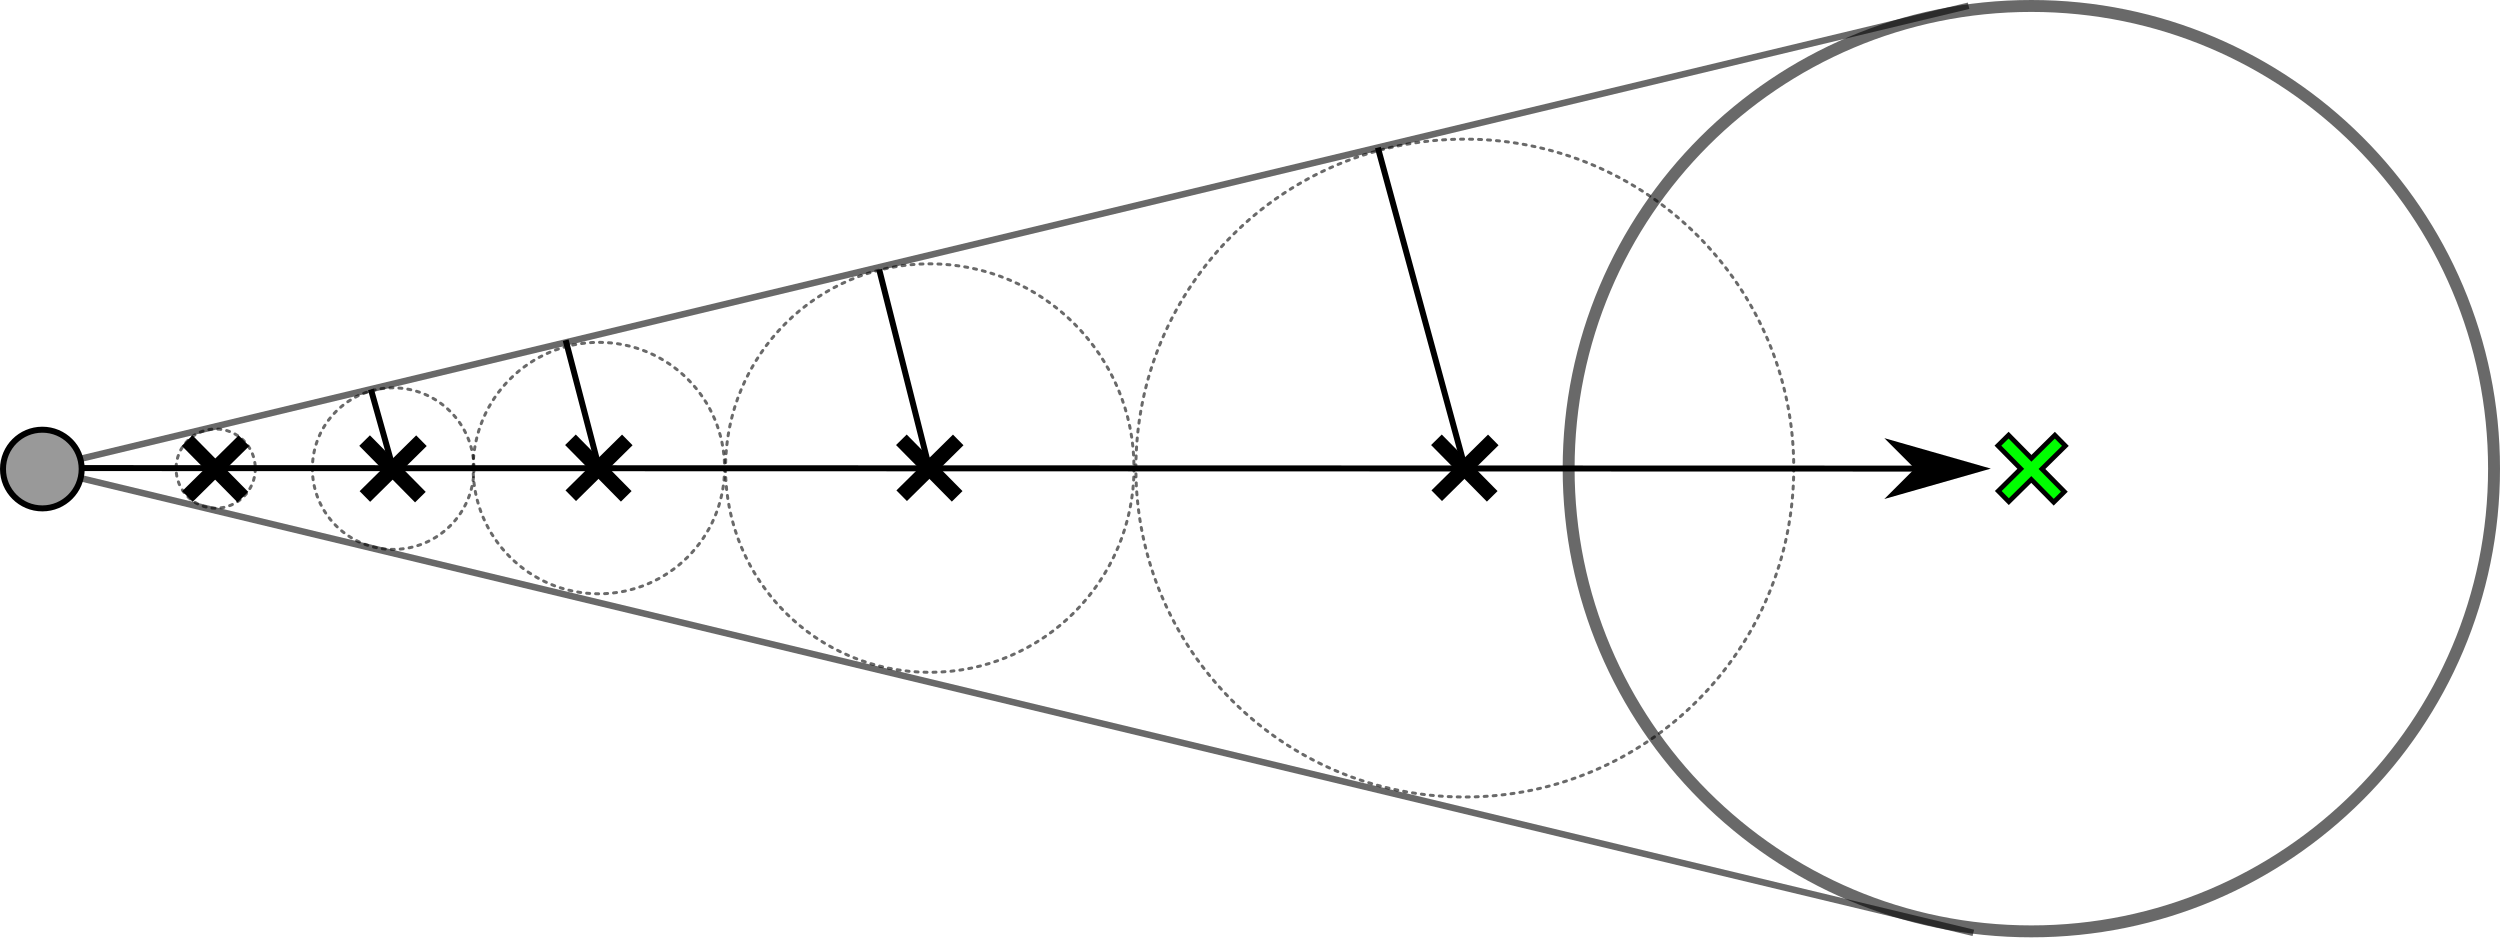
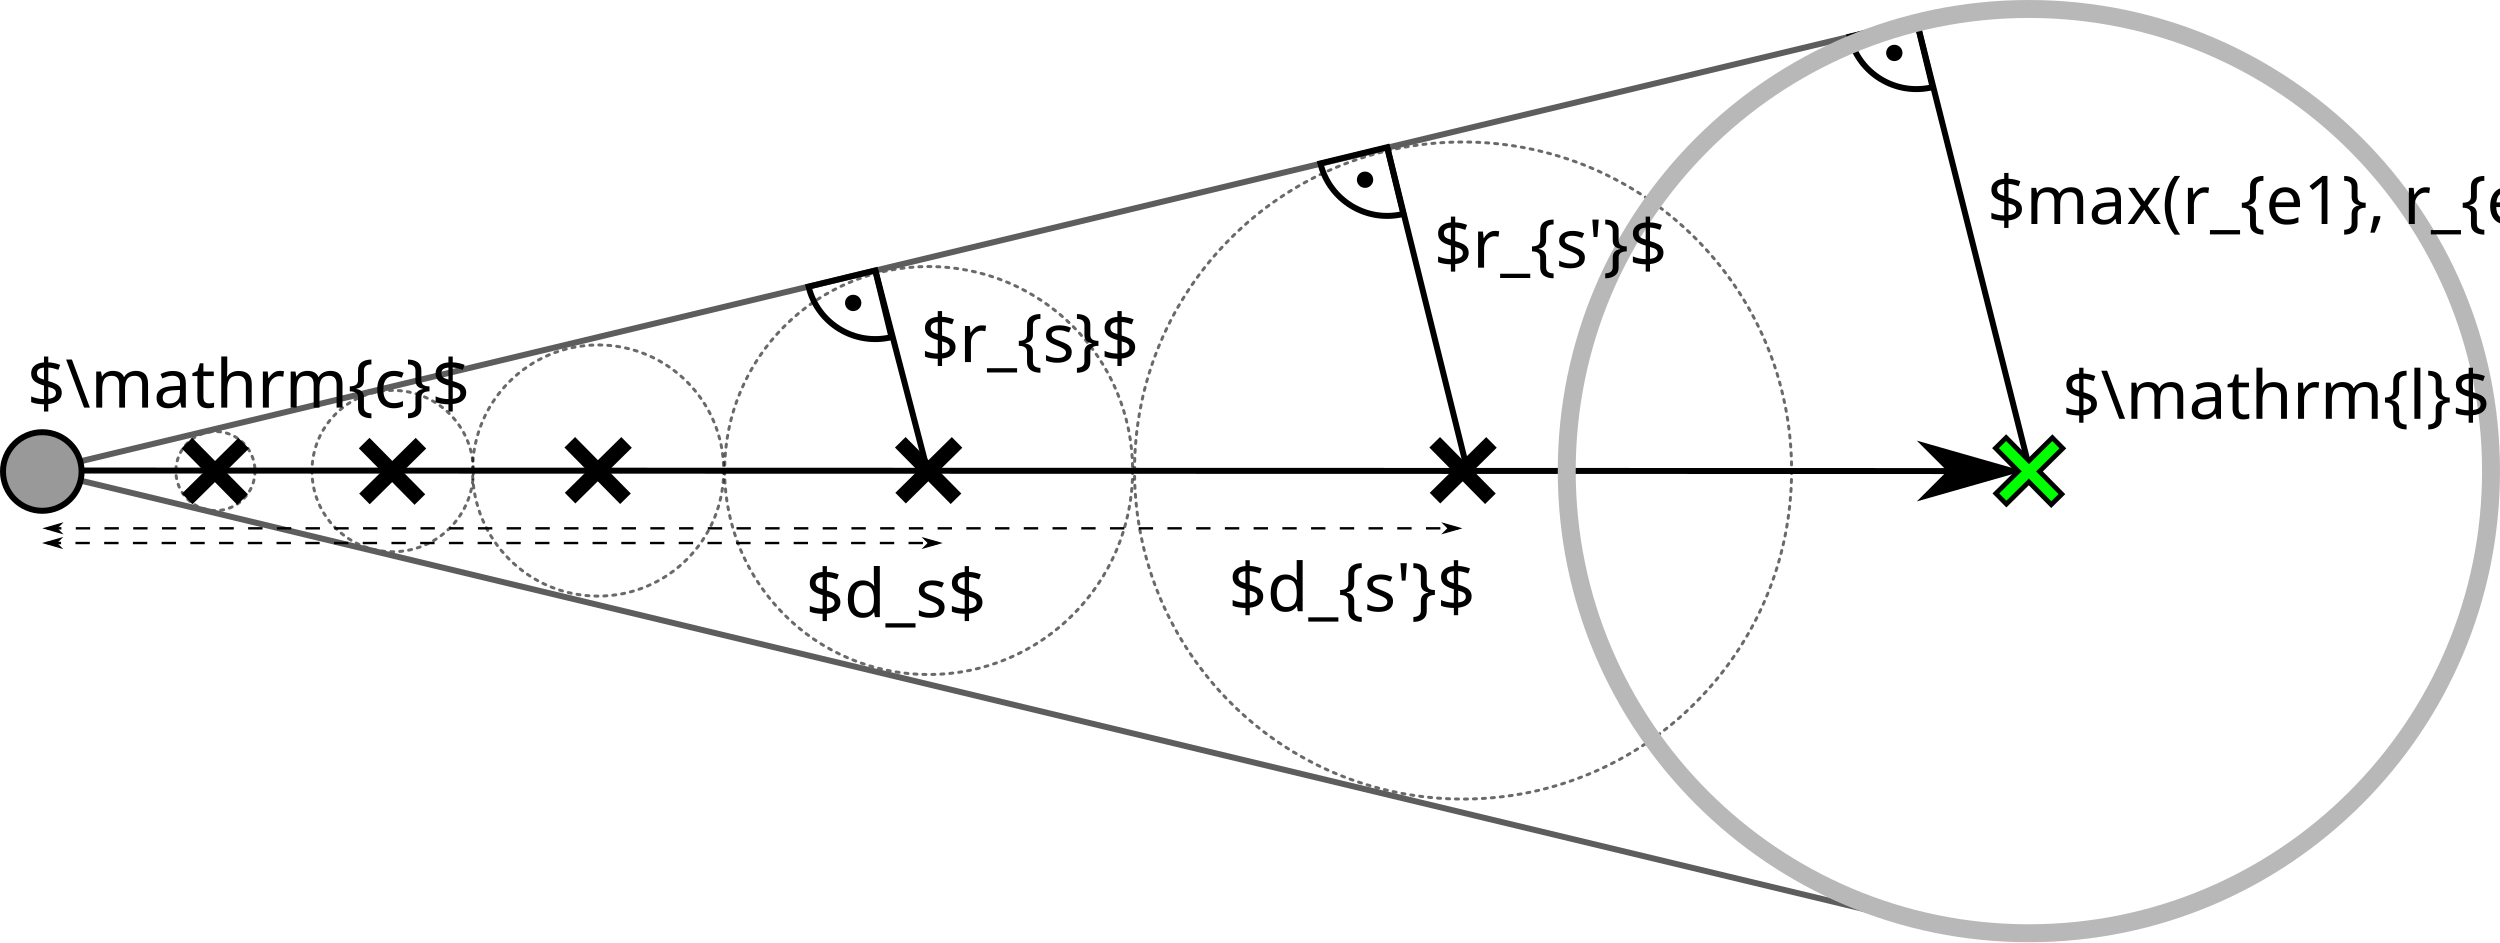
- <svg xmlns="http://www.w3.org/2000/svg" width="417.205" height="156.422" id="svg4201" version="1.1" viewBox="0 0 417.205 156.422">
+ <svg xmlns="http://www.w3.org/2000/svg" width="417.71" height="157.432" id="svg4201" version="1.1" viewBox="0 0 417.71 157.432">
  <defs id="defs4203">
+     <marker style="overflow:visible" id="marker10504" refX="0" refY="0" orient="auto">
+       <path transform="matrix(0.4,0,0,0.4,4,0)" style="fill:#000000;fill-opacity:1;fill-rule:evenodd;stroke:#000000;stroke-width:1pt;stroke-opacity:1" d="M 0,0 5,-5 -12.5,0 5,5 0,0 Z" id="path10506" />
+     </marker>
+     <marker orient="auto" refY="0" refX="0" id="Arrow1Mstart" style="overflow:visible">
+       <path id="path4500" d="M 0,0 5,-5 -12.5,0 5,5 0,0 Z" style="fill:#000000;fill-opacity:1;fill-rule:evenodd;stroke:#000000;stroke-width:1pt;stroke-opacity:1" transform="matrix(0.4,0,0,0.4,4,0)" />
+     </marker>
+     <marker style="overflow:visible" id="marker10138" refX="0" refY="0" orient="auto">
+       <path transform="scale(0.6,0.6)" d="M 8.719,4.034 -2.207,0.016 8.719,-4.002 c -1.745,2.372 -1.735,5.617 -6e-7,8.035 z" style="fill:#000000;fill-opacity:1;fill-rule:evenodd;stroke:#000000;stroke-width:0.625;stroke-linejoin:round;stroke-opacity:1" id="path10140" />
+     </marker>
+     <marker style="overflow:visible" id="marker9635" refX="0" refY="0" orient="auto">
+       <path transform="scale(0.6,0.6)" d="M 8.719,4.034 -2.207,0.016 8.719,-4.002 c -1.745,2.372 -1.735,5.617 -6e-7,8.035 z" style="fill:#000000;fill-opacity:1;fill-rule:evenodd;stroke:#000000;stroke-width:0.625;stroke-linejoin:round;stroke-opacity:1" id="path9637" />
+     </marker>
+     <marker style="overflow:visible" id="marker9460" refX="0" refY="0" orient="auto">
+       <path transform="matrix(-0.4,0,0,-0.4,-4,0)" style="fill:#000000;fill-opacity:1;fill-rule:evenodd;stroke:#000000;stroke-width:1pt;stroke-opacity:1" d="M 0,0 5,-5 -12.5,0 5,5 0,0 Z" id="path9462" />
+     </marker>
+     <marker style="overflow:visible" id="marker9055" refX="0" refY="0" orient="auto">
+       <g style="fill:#000000;fill-opacity:1;stroke:#000000;stroke-opacity:1" transform="scale(0.7,0.7)" id="g9057">
+         <path style="fill:#000000;fill-opacity:1;fill-rule:evenodd;stroke:#000000;stroke-width:1.25;stroke-opacity:1" d="m -4.779,-3.24 c 2.35,0.366 5.3,1.938 5.037,3.627 C -0.005,2.078 -2.213,2.618 -4.563,2.252 -6.913,1.886 -8.521,0.752 -8.258,-0.938 -7.995,-2.628 -7.13,-3.605 -4.779,-3.24 Z" id="path9059" />
+         <path style="fill:#000000;fill-opacity:1;fill-rule:evenodd;stroke:#000000;stroke-width:1pt;stroke-opacity:1" d="M 4.46,0.089 C -2.556,-4.378 5.225,-3.906 -0.848,-8.72" id="path9061" />
+         <path style="fill:#000000;fill-opacity:1;fill-rule:evenodd;stroke:#000000;stroke-width:1pt;stroke-opacity:1" d="M 4.93,0.058 C -1.387,1.749 1.803,5.478 -4.945,7.546" id="path9063" />
+         <rect style="fill:#000000;fill-opacity:1;fill-rule:evenodd;stroke:#000000;stroke-width:1pt;stroke-opacity:1" width="2.637" height="2.761" x="-10.392" y="-1.741" transform="matrix(0.527536,-0.849533,0.887668,0.460484,0,0)" id="rect9065" />
+         <rect style="fill:#000000;fill-opacity:1;fill-rule:evenodd;stroke:#000000;stroke-width:1pt;stroke-opacity:1" width="2.733" height="2.861" x="4.959" y="-7.963" transform="matrix(0.671205,-0.741272,0.790802,0.612072,0,0)" id="rect9067" />
+         <path style="fill:#000000;fill-opacity:1;fill-rule:evenodd;stroke:#000000;stroke-width:1pt;stroke-opacity:1" d="m 16.78,-28.685 a 0.607,0.607 0 1 0 -1.215,0 0.607,0.607 0 1 0 1.215,0 z" transform="matrix(0,-1.109517,1.109517,0,25.96648,19.71619)" id="path9069" />
+         <path style="fill:#000000;fill-opacity:1;fill-rule:evenodd;stroke:#000000;stroke-width:1pt;stroke-opacity:1" d="m 16.78,-28.685 a 0.607,0.607 0 1 0 -1.215,0 0.607,0.607 0 1 0 1.215,0 z" transform="matrix(0,-1.109517,1.109517,0,26.8245,16.99126)" id="path9071" />
+       </g>
+     </marker>
+     <marker style="overflow:visible" id="marker8556" refX="0" refY="0" orient="auto">
+       <path transform="matrix(-0.4,0,0,-0.4,-4,0)" style="fill:#000000;fill-opacity:1;fill-rule:evenodd;stroke:#000000;stroke-width:1pt;stroke-opacity:1" d="M 0,0 5,-5 -12.5,0 5,5 0,0 Z" id="path8558" />
+     </marker>
+     <marker style="overflow:visible" id="marker8166" refX="0" refY="0" orient="auto">
+       <path transform="matrix(-0.4,0,0,-0.4,-4,0)" style="fill:#000000;fill-opacity:1;fill-rule:evenodd;stroke:#000000;stroke-width:1pt;stroke-opacity:1" d="M 0,0 5,-5 -12.5,0 5,5 0,0 Z" id="path8168" />
+     </marker>
+     <marker style="overflow:visible" id="marker7792" refX="0" refY="0" orient="auto">
+       <path transform="matrix(-0.4,0,0,-0.4,-4,0)" style="fill:#000000;fill-opacity:1;fill-rule:evenodd;stroke:#000000;stroke-width:1pt;stroke-opacity:1" d="M 0,0 5,-5 -12.5,0 5,5 0,0 Z" id="path7794" />
+     </marker>
+     <marker style="overflow:visible" id="marker7552" refX="0" refY="0" orient="auto">
+       <path transform="matrix(-0.8,0,0,-0.8,-10,0)" style="fill:#000000;fill-opacity:1;fill-rule:evenodd;stroke:#000000;stroke-width:1pt;stroke-opacity:1" d="M 0,0 5,-5 -12.5,0 5,5 0,0 Z" id="path7554" />
+     </marker>
+     <marker style="overflow:visible" id="marker7350" refX="0" refY="0" orient="auto">
+       <path transform="matrix(-0.8,0,0,-0.8,-10,0)" style="fill:#000000;fill-opacity:1;fill-rule:evenodd;stroke:#000000;stroke-width:1pt;stroke-opacity:1" d="M 0,0 5,-5 -12.5,0 5,5 0,0 Z" id="path7352" />
+     </marker>
+     <marker orient="auto" refY="0" refX="0" id="marker7232" style="overflow:visible">
+       <path id="path7234" d="M 0,0 5,-5 -12.5,0 5,5 0,0 Z" style="fill:#000000;fill-opacity:1;fill-rule:evenodd;stroke:#000000;stroke-width:1pt;stroke-opacity:1" transform="matrix(-0.4,0,0,-0.4,-4,0)" />
+     </marker>
+     <marker orient="auto" refY="0" refX="0" id="marker7018" style="overflow:visible">
+       <path id="path7020" d="M 0,0 5,-5 -12.5,0 5,5 0,0 Z" style="fill:#000000;fill-opacity:1;fill-rule:evenodd;stroke:#000000;stroke-width:1pt;stroke-opacity:1" transform="matrix(-0.4,0,0,-0.4,-4,0)" />
+     </marker>
+     <marker orient="auto" refY="0" refX="0" id="marker6804" style="overflow:visible">
+       <path id="path6806" d="M 0,0 5,-5 -12.5,0 5,5 0,0 Z" style="fill:#000000;fill-opacity:1;fill-rule:evenodd;stroke:#000000;stroke-width:1pt;stroke-opacity:1" transform="matrix(-0.4,0,0,-0.4,-4,0)" />
+     </marker>
+     <marker style="overflow:visible" id="marker6590" refX="0" refY="0" orient="auto">
+       <path transform="matrix(-0.8,0,0,-0.8,-10,0)" style="fill:#000000;fill-opacity:1;fill-rule:evenodd;stroke:#000000;stroke-width:1pt;stroke-opacity:1" d="M 0,0 5,-5 -12.5,0 5,5 0,0 Z" id="path6592" />
+     </marker>
+     <marker style="overflow:visible" id="marker6007" refX="0" refY="0" orient="auto">
+       <path transform="matrix(-0.3,0,0,-0.3,0.69,0)" d="M 8.719,4.034 -2.207,0.016 8.719,-4.002 c -1.745,2.372 -1.735,5.617 -6e-7,8.035 z" style="fill:#000000;fill-opacity:1;fill-rule:evenodd;stroke:#000000;stroke-width:0.625;stroke-linejoin:round;stroke-opacity:1" id="path6009" />
+     </marker>
+     <marker style="overflow:visible" id="marker5495" refX="0" refY="0" orient="auto">
+       <path transform="matrix(-0.4,0,0,-0.4,-4,0)" style="fill:#000000;fill-opacity:1;fill-rule:evenodd;stroke:#000000;stroke-width:1pt;stroke-opacity:1" d="M 0,0 5,-5 -12.5,0 5,5 0,0 Z" id="path5497" />
+     </marker>
+     <marker style="overflow:visible" id="marker5267" refX="0" refY="0" orient="auto">
+       <path transform="matrix(-1.1,0,0,-1.1,-1.1,0)" d="M 8.719,4.034 -2.207,0.016 8.719,-4.002 c -1.745,2.372 -1.735,5.617 -6e-7,8.035 z" style="fill:#000000;fill-opacity:1;fill-rule:evenodd;stroke:#000000;stroke-width:0.625;stroke-linejoin:round;stroke-opacity:1" id="path5269" />
+     </marker>
+     <marker style="overflow:visible" id="marker4975" refX="0" refY="0" orient="auto">
+       <path transform="scale(0.6,0.6)" d="M 8.719,4.034 -2.207,0.016 8.719,-4.002 c -1.745,2.372 -1.735,5.617 -6e-7,8.035 z" style="fill:#000000;fill-opacity:1;fill-rule:evenodd;stroke:#000000;stroke-width:0.625;stroke-linejoin:round;stroke-opacity:1" id="path4977" />
+     </marker>
+     <marker style="overflow:visible" id="marker4885" refX="0" refY="0" orient="auto">
+       <path transform="matrix(-0.4,0,0,-0.4,-4,0)" style="fill:#000000;fill-opacity:1;fill-rule:evenodd;stroke:#000000;stroke-width:1pt;stroke-opacity:1" d="M 0,0 5,-5 -12.5,0 5,5 0,0 Z" id="path4887" />
+     </marker>
+     <marker style="overflow:visible" id="marker4789" refX="0" refY="0" orient="auto">
+       <path transform="matrix(-0.8,0,0,-0.8,-10,0)" style="fill:#000000;fill-opacity:1;fill-rule:evenodd;stroke:#000000;stroke-width:1pt;stroke-opacity:1" d="M 0,0 5,-5 -12.5,0 5,5 0,0 Z" id="path4791" />
+     </marker>
+     <marker style="overflow:visible" id="marker4456" refX="0" refY="0" orient="auto">
+       <path transform="matrix(-0.8,0,0,-0.8,-10,0)" style="fill:#000000;fill-opacity:1;fill-rule:evenodd;stroke:#000000;stroke-width:1pt;stroke-opacity:1" d="M 0,0 5,-5 -12.5,0 5,5 0,0 Z" id="path4458" />
+     </marker>
+     <marker style="overflow:visible" id="marker4434" refX="0" refY="0" orient="auto">
+       <path transform="matrix(-0.8,0,0,-0.8,-10,0)" style="fill:#000000;fill-opacity:1;fill-rule:evenodd;stroke:#000000;stroke-width:1pt;stroke-opacity:1" d="M 0,0 5,-5 -12.5,0 5,5 0,0 Z" id="path4436" />
+     </marker>
    <marker orient="auto" refY="0" refX="0" id="Arrow1Lend" style="overflow:visible">
      <path id="path4841" d="M 0,0 5,-5 -12.5,0 5,5 0,0 Z" style="fill:#000000;fill-opacity:1;fill-rule:evenodd;stroke:#000000;stroke-width:1pt;stroke-opacity:1" transform="matrix(-0.8,0,0,-0.8,-10,0)" />
    </marker>
  </defs>
-   <g id="layer1" transform="translate(-130.0622,-185.2315)">
-     <g id="g5429-9-8-6" transform="matrix(-0.01630904,0.999867,-0.999867,-0.01630904,866.6386,-31.13461)" style="fill:#999999;stroke:#808080;stroke-width:2.5;stroke-miterlimit:4;stroke-dasharray:none;stroke-opacity:1">
-       <g id="g5599" style="fill:#999999;stroke:#808080">
-         <path style="color:#000000;font-style:normal;font-variant:normal;font-weight:normal;font-stretch:normal;font-size:medium;line-height:normal;font-family:sans-serif;text-indent:0;text-align:start;text-decoration:none;text-decoration-line:none;text-decoration-style:solid;text-decoration-color:#000000;letter-spacing:normal;word-spacing:normal;text-transform:none;direction:ltr;block-progression:tb;writing-mode:lr-tb;baseline-shift:baseline;text-anchor:start;clip-rule:nonzero;display:inline;overflow:visible;visibility:visible;opacity:1;isolation:auto;mix-blend-mode:normal;color-interpolation:sRGB;color-interpolation-filters:linearRGB;solid-color:#000000;solid-opacity:1;fill:#00ff00;fill-opacity:1;fill-rule:evenodd;stroke:#000000;stroke-width:0.8;stroke-linecap:butt;stroke-linejoin:miter;stroke-miterlimit:4;stroke-dasharray:none;stroke-dashoffset:0;stroke-opacity:1;color-rendering:auto;image-rendering:auto;shape-rendering:auto;text-rendering:auto;enable-background:accumulate" d="m 445.986,629.922 -1.779,1.756 3.814,3.865 -3.752,3.701 1.754,1.779 3.752,-3.701 3.744,3.795 1.777,-1.756 -3.742,-3.793 3.908,-3.855 -1.756,-1.779 -3.906,3.855 -3.814,-3.867 z" transform="matrix(-0.01630904,-0.999867,0.999867,-0.01630904,-327.0744,852.8148)" id="path5412-4-9-6" />
-       </g>
-     </g>
-     <circle style="fill:none;fill-opacity:1;stroke:#000000;stroke-width:1.99;stroke-linecap:round;stroke-miterlimit:4;stroke-dasharray:none;stroke-dashoffset:0;stroke-opacity:0.588" id="path5652" cx="469.056" cy="263.443" r="77.216" d="m 546.272,263.443 a 77.216,77.216 0 0 1 -77.216,77.216 77.216,77.216 0 0 1 -77.216,-77.216 77.216,77.216 0 0 1 77.216,-77.216 77.216,77.216 0 0 1 77.216,77.216 z" />
-     <path style="fill:none;fill-rule:evenodd;stroke:#000000;stroke-width:1.089px;stroke-linecap:butt;stroke-linejoin:miter;stroke-opacity:0.588" d="M 458.586,186.19 136.786,263.412 459.375,340.913" id="path4793" />
+   <g id="layer1" transform="translate(-130.0622,-184.7263)">
    <g id="g5429-9-8" transform="matrix(-0.01630904,0.999867,-0.999867,-0.01630904,637.97,42.97575)" style="stroke-width:2.5;stroke-miterlimit:4;stroke-dasharray:none">
      <path id="path5412-4-9" d="m 223.393,463.612 9.464,9.286" style="fill:none;fill-rule:evenodd;stroke:#000000;stroke-width:2.5;stroke-linecap:butt;stroke-linejoin:miter;stroke-miterlimit:4;stroke-dasharray:none;stroke-opacity:1" />
      <path id="path5412-6-1-4" d="m 232.811,463.636 -9.286,9.464" style="fill:none;fill-rule:evenodd;stroke:#000000;stroke-width:2.5;stroke-linecap:butt;stroke-linejoin:miter;stroke-miterlimit:4;stroke-dasharray:none;stroke-opacity:1" />
    </g>
    <a id="a5341">
-       <path id="path4832" d="m 136.741,263.344 323.616,0.089" style="fill:none;fill-rule:evenodd;stroke:#000000;stroke-width:1px;stroke-linecap:butt;stroke-linejoin:miter;stroke-opacity:1;marker-end:url(#Arrow1Lend)" />
+       <path id="path4832" d="m 136.741,263.344 329.42,0.089" style="fill:none;fill-rule:evenodd;stroke:#000000;stroke-width:1px;stroke-linecap:butt;stroke-linejoin:miter;stroke-opacity:1;marker-end:url(#Arrow1Lend)" />
    </a>
    <g id="g5429-9-8-2" transform="matrix(-0.01630904,0.999867,-0.999867,-0.01630904,667.9896,42.93438)" style="stroke-width:2.5;stroke-miterlimit:4;stroke-dasharray:none">
      <path id="path5412-4-9-63" d="m 223.441,464.013 9.464,9.286" style="fill:none;fill-rule:evenodd;stroke:#000000;stroke-width:2.5;stroke-linecap:butt;stroke-linejoin:miter;stroke-miterlimit:4;stroke-dasharray:none;stroke-opacity:1" />
      <path id="path5412-6-1-4-9" d="m 232.859,464.037 -9.286,9.464" style="fill:none;fill-rule:evenodd;stroke:#000000;stroke-width:2.5;stroke-linecap:butt;stroke-linejoin:miter;stroke-miterlimit:4;stroke-dasharray:none;stroke-opacity:1" />
    </g>
    <g id="g5429-9-8-2-9" transform="matrix(-0.01630904,0.999867,-0.999867,-0.01630904,701.9433,42.8451)" style="stroke-width:2.5;stroke-miterlimit:4;stroke-dasharray:none">
      <path id="path5412-4-9-63-2" d="m 223.393,463.612 9.464,9.286" style="fill:none;fill-rule:evenodd;stroke:#000000;stroke-width:2.5;stroke-linecap:butt;stroke-linejoin:miter;stroke-miterlimit:4;stroke-dasharray:none;stroke-opacity:1" />
      <path id="path5412-6-1-4-9-7" d="m 232.811,463.636 -9.286,9.464" style="fill:none;fill-rule:evenodd;stroke:#000000;stroke-width:2.5;stroke-linecap:butt;stroke-linejoin:miter;stroke-miterlimit:4;stroke-dasharray:none;stroke-opacity:1" />
    </g>
    <circle style="fill:none;fill-opacity:0.502;stroke:#000000;stroke-width:0.5;stroke-linecap:round;stroke-miterlimit:4;stroke-dasharray:0.5, 1;stroke-dashoffset:0;stroke-opacity:0.588" id="path5114-9-7-2" cx="166.057" cy="263.434" r="6.611" d="m 172.667,263.434 a 6.611,6.611 0 0 1 -6.611,6.611 6.611,6.611 0 0 1 -6.611,-6.611 6.611,6.611 0 0 1 6.611,-6.611 6.611,6.611 0 0 1 6.611,6.611 z" />
    <circle style="fill:none;fill-opacity:0.502;stroke:#000000;stroke-width:0.5;stroke-linecap:round;stroke-miterlimit:4;stroke-dasharray:0.5, 1;stroke-dashoffset:0;stroke-opacity:0.588" id="path5114-9-7-2-9" cx="195.674" cy="263.434" r="13.483" d="m 209.158,263.434 a 13.483,13.483 0 0 1 -13.483,13.483 13.483,13.483 0 0 1 -13.483,-13.483 13.483,13.483 0 0 1 13.483,-13.483 13.483,13.483 0 0 1 13.483,13.483 z" />
    <circle style="fill:none;fill-opacity:0.502;stroke:#000000;stroke-width:0.5;stroke-linecap:round;stroke-miterlimit:4;stroke-dasharray:0.5, 1;stroke-dashoffset:0;stroke-opacity:0.588" id="path5114-9-7-2-9-1" cx="229.999" cy="263.344" r="20.983" d="m 250.983,263.344 a 20.983,20.983 0 0 1 -20.983,20.983 20.983,20.983 0 0 1 -20.983,-20.983 20.983,20.983 0 0 1 20.983,-20.983 20.983,20.983 0 0 1 20.983,20.983 z" />
    <circle style="fill:none;fill-opacity:0.502;stroke:#000000;stroke-width:0.5;stroke-linecap:round;stroke-miterlimit:4;stroke-dasharray:0.5, 1;stroke-dashoffset:0;stroke-opacity:0.588" id="path5114-9-7-2-9-1-1" cx="285.223" cy="263.344" r="34.086" d="m 319.309,263.344 a 34.086,34.086 0 0 1 -34.086,34.086 34.086,34.086 0 0 1 -34.086,-34.086 34.086,34.086 0 0 1 34.086,-34.086 34.086,34.086 0 0 1 34.086,34.086 z" />
    <g id="g5429-9-8-2-9-0" transform="matrix(-0.01630904,0.999867,-0.999867,-0.01630904,757.1673,42.8451)" style="stroke-width:2.5;stroke-miterlimit:4;stroke-dasharray:none">
      <path id="path5412-4-9-63-2-7" d="m 223.393,463.612 9.464,9.286" style="fill:none;fill-rule:evenodd;stroke:#000000;stroke-width:2.5;stroke-linecap:butt;stroke-linejoin:miter;stroke-miterlimit:4;stroke-dasharray:none;stroke-opacity:1" />
      <path id="path5412-6-1-4-9-7-0" d="m 232.811,463.636 -9.286,9.464" style="fill:none;fill-rule:evenodd;stroke:#000000;stroke-width:2.5;stroke-linecap:butt;stroke-linejoin:miter;stroke-miterlimit:4;stroke-dasharray:none;stroke-opacity:1" />
    </g>
    <circle style="fill:none;fill-opacity:0.502;stroke:#000000;stroke-width:0.5;stroke-linecap:round;stroke-miterlimit:4;stroke-dasharray:0.5, 1;stroke-dashoffset:0;stroke-opacity:0.588" id="path5114-9-7-2-9-1-1-0" cx="374.514" cy="263.344" r="54.894" d="m 429.408,263.344 a 54.894,54.894 0 0 1 -54.894,54.894 54.894,54.894 0 0 1 -54.894,-54.894 54.894,54.894 0 0 1 54.894,-54.894 54.894,54.894 0 0 1 54.894,54.894 z" />
    <g id="g5429-9-8-2-9-0-5" transform="matrix(-0.01630904,0.999867,-0.999867,-0.01630904,846.4583,42.8451)" style="stroke-width:2.5;stroke-miterlimit:4;stroke-dasharray:none">
      <path id="path5412-4-9-63-2-7-2" d="m 223.393,463.612 9.464,9.286" style="fill:none;fill-rule:evenodd;stroke:#000000;stroke-width:2.5;stroke-linecap:butt;stroke-linejoin:miter;stroke-miterlimit:4;stroke-dasharray:none;stroke-opacity:1" />
      <path id="path5412-6-1-4-9-7-0-2" d="m 232.811,463.636 -9.286,9.464" style="fill:none;fill-rule:evenodd;stroke:#000000;stroke-width:2.5;stroke-linecap:butt;stroke-linejoin:miter;stroke-miterlimit:4;stroke-dasharray:none;stroke-opacity:1" />
    </g>
+     <path style="fill:none;fill-rule:evenodd;stroke:#5d5d5d;stroke-width:1;stroke-linecap:butt;stroke-linejoin:miter;stroke-miterlimit:4;stroke-dasharray:none;stroke-opacity:1" d="M 458.586,186.19 136.786,263.412 459.375,340.913" id="path4793" />
+     <g id="g4245" transform="matrix(-0.8903792,0.4552197,0.4552197,0.8903792,588.8169,-141.8548)" style="stroke-width:1;stroke-miterlimit:4;stroke-dasharray:none">
+       <path id="path5521" d="M 374.545,263.303 361.957,209.357" style="fill:none;fill-rule:evenodd;stroke:#000000;stroke-width:1;stroke-linecap:butt;stroke-linejoin:miter;stroke-miterlimit:4;stroke-dasharray:none;stroke-opacity:1" />
+       <path transform="matrix(0.999627,0.02731014,-0.02731014,0.999627,0,0)" d="M 378.63,196.422 A 11.473,11.473 0 0 1 370.517,210.474 l -2.969,-11.082 z" id="path4236" style="opacity:1;fill:none;fill-opacity:1;stroke:#000000;stroke-width:1;stroke-linecap:round;stroke-miterlimit:4;stroke-dasharray:none;stroke-dashoffset:0;stroke-opacity:1" />
+       <path id="path4242" d="m 367.727,211.143 a 1.365,1.365 0 0 0 -1.365,1.365 1.365,1.365 0 0 0 1.365,1.366 1.365,1.365 0 0 0 1.365,-1.366 1.365,1.365 0 0 0 -1.365,-1.365 z" style="opacity:1;fill:#000000;fill-opacity:1;stroke:none;stroke-width:1;stroke-linecap:round;stroke-miterlimit:4;stroke-dasharray:none;stroke-dashoffset:0;stroke-opacity:1" />
+     </g>
+     <g id="g4245-3" transform="matrix(-0.8903792,0.4552197,0.4552197,0.8903792,677.2513,-163.0389)">
+       <path id="path5521-1" d="M 379.415,285.381 361.957,209.357" style="fill:none;fill-rule:evenodd;stroke:#000000;stroke-width:1px;stroke-linecap:butt;stroke-linejoin:miter;stroke-opacity:1" />
+       <path transform="matrix(0.999627,0.02731014,-0.02731014,0.999627,0,0)" d="M 378.63,196.422 A 11.473,11.473 0 0 1 370.517,210.474 l -2.969,-11.082 z" id="path4236-3" style="opacity:1;fill:none;fill-opacity:1;stroke:#000000;stroke-width:1;stroke-linecap:round;stroke-miterlimit:4;stroke-dasharray:none;stroke-dashoffset:0;stroke-opacity:1" />
+       <path id="path4242-0" d="m 367.727,211.143 a 1.365,1.365 0 0 0 -1.365,1.365 1.365,1.365 0 0 0 1.365,1.366 1.365,1.365 0 0 0 1.365,-1.366 1.365,1.365 0 0 0 -1.365,-1.365 z" style="opacity:1;fill:#000000;fill-opacity:1;stroke:none;stroke-width:1;stroke-linecap:round;stroke-miterlimit:4;stroke-dasharray:none;stroke-dashoffset:0;stroke-opacity:1" />
+     </g>
+     <g id="g5429-9-8-6" transform="matrix(-0.01630904,0.999867,-0.999867,-0.01630904,866.6386,-31.13461)" style="fill:#999999;stroke:#808080;stroke-width:2.5;stroke-miterlimit:4;stroke-dasharray:none;stroke-opacity:1">
+       <g id="g5599" style="fill:#999999;stroke:#808080">
+         <path style="color:#000000;font-style:normal;font-variant:normal;font-weight:normal;font-stretch:normal;font-size:medium;line-height:normal;font-family:sans-serif;text-indent:0;text-align:start;text-decoration:none;text-decoration-line:none;text-decoration-style:solid;text-decoration-color:#000000;letter-spacing:normal;word-spacing:normal;text-transform:none;direction:ltr;block-progression:tb;writing-mode:lr-tb;baseline-shift:baseline;text-anchor:start;clip-rule:nonzero;display:inline;overflow:visible;visibility:visible;opacity:1;isolation:auto;mix-blend-mode:normal;color-interpolation:sRGB;color-interpolation-filters:linearRGB;solid-color:#000000;solid-opacity:1;fill:#00ff00;fill-opacity:1;fill-rule:evenodd;stroke:#000000;stroke-width:0.8;stroke-linecap:butt;stroke-linejoin:miter;stroke-miterlimit:4;stroke-dasharray:none;stroke-dashoffset:0;stroke-opacity:1;color-rendering:auto;image-rendering:auto;shape-rendering:auto;text-rendering:auto;enable-background:accumulate" d="m 445.986,629.922 -1.779,1.756 3.814,3.865 -3.752,3.701 1.754,1.779 3.752,-3.701 3.744,3.795 1.777,-1.756 -3.742,-3.793 3.908,-3.855 -1.756,-1.779 -3.906,3.855 -3.814,-3.867 z" transform="matrix(-0.01630904,-0.999867,0.999867,-0.01630904,-327.0744,852.8148)" id="path5412-4-9-6" />
+       </g>
+     </g>
+     <circle style="fill:none;fill-opacity:1;stroke:#b8b8b8;stroke-width:3;stroke-linecap:round;stroke-miterlimit:4;stroke-dasharray:none;stroke-dashoffset:0;stroke-opacity:1" id="path5652" cx="469.056" cy="263.443" r="77.216" d="m 546.272,263.443 a 77.216,77.216 0 0 1 -77.216,77.216 77.216,77.216 0 0 1 -77.216,-77.216 77.216,77.216 0 0 1 77.216,-77.216 77.216,77.216 0 0 1 77.216,77.216 z" />
+     <g id="g4245-1" transform="matrix(-0.8903792,0.4552197,0.4552197,0.8903792,503.2941,-121.2693)" style="stroke-width:1;stroke-miterlimit:4;stroke-dasharray:none">
+       <path id="path5521-5" d="m 369.452,243.217 -7.495,-33.859" style="fill:none;fill-rule:evenodd;stroke:#000000;stroke-width:1;stroke-linecap:butt;stroke-linejoin:miter;stroke-miterlimit:4;stroke-dasharray:none;stroke-opacity:1" />
+       <path transform="matrix(0.999627,0.02731014,-0.02731014,0.999627,0,0)" d="M 378.63,196.422 A 11.473,11.473 0 0 1 370.517,210.474 l -2.969,-11.082 z" id="path4236-6" style="opacity:1;fill:none;fill-opacity:1;stroke:#000000;stroke-width:1;stroke-linecap:round;stroke-miterlimit:4;stroke-dasharray:none;stroke-dashoffset:0;stroke-opacity:1" />
+       <path id="path4242-3" d="m 367.727,211.143 a 1.365,1.365 0 0 0 -1.365,1.365 1.365,1.365 0 0 0 1.365,1.366 1.365,1.365 0 0 0 1.365,-1.366 1.365,1.365 0 0 0 -1.365,-1.365 z" style="opacity:1;fill:#000000;fill-opacity:1;stroke:none;stroke-width:1;stroke-linecap:round;stroke-miterlimit:4;stroke-dasharray:none;stroke-dashoffset:0;stroke-opacity:1" />
+     </g>
    <circle style="fill:#999999;fill-opacity:1;stroke:#000000;stroke-width:1;stroke-linecap:round;stroke-miterlimit:4;stroke-dasharray:none;stroke-dashoffset:0;stroke-opacity:1" id="path5401" cx="137.128" cy="263.507" r="6.566" d="m 143.694,263.507 a 6.566,6.566 0 0 1 -6.566,6.566 6.566,6.566 0 0 1 -6.566,-6.566 6.566,6.566 0 0 1 6.566,-6.566 6.566,6.566 0 0 1 6.566,6.566 z" />
-     <path style="fill:none;fill-rule:evenodd;stroke:#000000;stroke-width:1px;stroke-linecap:butt;stroke-linejoin:miter;stroke-opacity:1" d="M 374.545,263.303 360,209.862" id="path5521" />
-     <path style="fill:none;fill-rule:evenodd;stroke:#000000;stroke-width:1px;stroke-linecap:butt;stroke-linejoin:miter;stroke-opacity:1" d="m 285.141,263.344 -8.355,-33.125" id="path5523" />
-     <path style="fill:none;fill-rule:evenodd;stroke:#000000;stroke-width:1px;stroke-linecap:butt;stroke-linejoin:miter;stroke-opacity:1" d="m 230.03,263.303 -5.566,-21.298" id="path5525" />
-     <path style="fill:none;fill-rule:evenodd;stroke:#000000;stroke-width:1px;stroke-linecap:butt;stroke-linejoin:miter;stroke-opacity:1" d="m 195.674,263.434 -3.71,-13.214" id="path5527" />
+     <path style="fill:none;fill-rule:evenodd;stroke:#000000;stroke-width:0.4;stroke-linecap:butt;stroke-linejoin:miter;stroke-miterlimit:4;stroke-dasharray:2.4, 2.4;stroke-dashoffset:0;stroke-opacity:1;marker-start:url(#marker10504);marker-end:url(#marker9460)" d="m 137.869,275.457 148.929,0" id="path4424" />
+     <path style="fill:none;fill-rule:evenodd;stroke:#000000;stroke-width:0.4;stroke-linecap:butt;stroke-linejoin:miter;stroke-miterlimit:4;stroke-dasharray:2.4, 2.4;stroke-dashoffset:0;stroke-opacity:1;marker-start:url(#Arrow1Mstart);marker-end:url(#marker6804)" d="m 137.921,273 235.714,0" id="path4426" />
+     <text xml:space="preserve" style="font-style:normal;font-weight:normal;font-size:40px;line-height:125%;font-family:sans-serif;letter-spacing:0px;word-spacing:0px;fill:#000000;fill-opacity:1;stroke:none;stroke-width:1px;stroke-linecap:butt;stroke-linejoin:miter;stroke-opacity:1" x="264.665" y="287.843" id="text11237">
+       <tspan id="tspan11239" x="264.665" y="287.843" style="font-size:11.25px">$d_s$</tspan>
+     </text>
+     <text xml:space="preserve" style="font-style:normal;font-weight:normal;font-size:40px;line-height:125%;font-family:sans-serif;letter-spacing:0px;word-spacing:0px;fill:#000000;fill-opacity:1;stroke:none;stroke-width:1px;stroke-linecap:butt;stroke-linejoin:miter;stroke-opacity:1" x="335.314" y="286.855" id="text11237-1">
+       <tspan x="335.314" y="286.855" style="font-size:11.25px" id="tspan11259">$d_{s'}$</tspan>
+     </text>
+     <text xml:space="preserve" style="font-style:normal;font-weight:normal;font-size:40px;line-height:125%;font-family:sans-serif;letter-spacing:0px;word-spacing:0px;fill:#000000;fill-opacity:1;stroke:none;stroke-width:1px;stroke-linecap:butt;stroke-linejoin:miter;stroke-opacity:1" x="369.639" y="229.443" id="text11237-1-5">
+       <tspan x="369.639" y="229.443" style="font-size:11.25px" id="tspan11259-5">$r_{s'}$</tspan>
+     </text>
+     <text xml:space="preserve" style="font-style:normal;font-weight:normal;font-size:40px;line-height:125%;font-family:sans-serif;letter-spacing:0px;word-spacing:0px;fill:#000000;fill-opacity:1;stroke:none;stroke-width:1px;stroke-linecap:butt;stroke-linejoin:miter;stroke-opacity:1" x="283.903" y="245.227" id="text11237-1-2">
+       <tspan x="283.903" y="245.227" style="font-size:11.25px" id="tspan11259-1">$r_{s}$</tspan>
+     </text>
+     <text xml:space="preserve" style="font-style:normal;font-weight:normal;font-size:40px;line-height:125%;font-family:sans-serif;letter-spacing:0px;word-spacing:0px;fill:#000000;fill-opacity:1;stroke:none;stroke-width:1px;stroke-linecap:butt;stroke-linejoin:miter;stroke-opacity:1" x="474.613" y="254.697" id="text11237-1-2-9">
+       <tspan x="474.613" y="254.697" style="font-size:11.25px" id="tspan11259-1-1">$\mathrm{l}$</tspan>
+     </text>
+     <text xml:space="preserve" style="font-style:normal;font-weight:normal;font-size:40px;line-height:125%;font-family:sans-serif;letter-spacing:0px;word-spacing:0px;fill:#000000;fill-opacity:1;stroke:none;stroke-width:1px;stroke-linecap:butt;stroke-linejoin:miter;stroke-opacity:1" x="134.565" y="252.833" id="text11237-1-2-9-2">
+       <tspan x="134.565" y="252.833" style="font-size:11.25px" id="tspan11259-1-1-9">$\mathrm{c}$</tspan>
+     </text>
+     <text xml:space="preserve" style="font-style:normal;font-weight:normal;font-size:40px;line-height:125%;font-family:sans-serif;letter-spacing:0px;word-spacing:0px;fill:#000000;fill-opacity:1;stroke:none;stroke-width:1px;stroke-linecap:butt;stroke-linejoin:miter;stroke-opacity:1" x="462.084" y="222.15" id="text11237-1-2-9-2-5">
+       <tspan x="462.084" y="222.15" style="font-size:11.25px" id="tspan11259-1-1-9-4">$max(r_{e1}, r_{e2})$</tspan>
+     </text>
  </g>
</svg>
